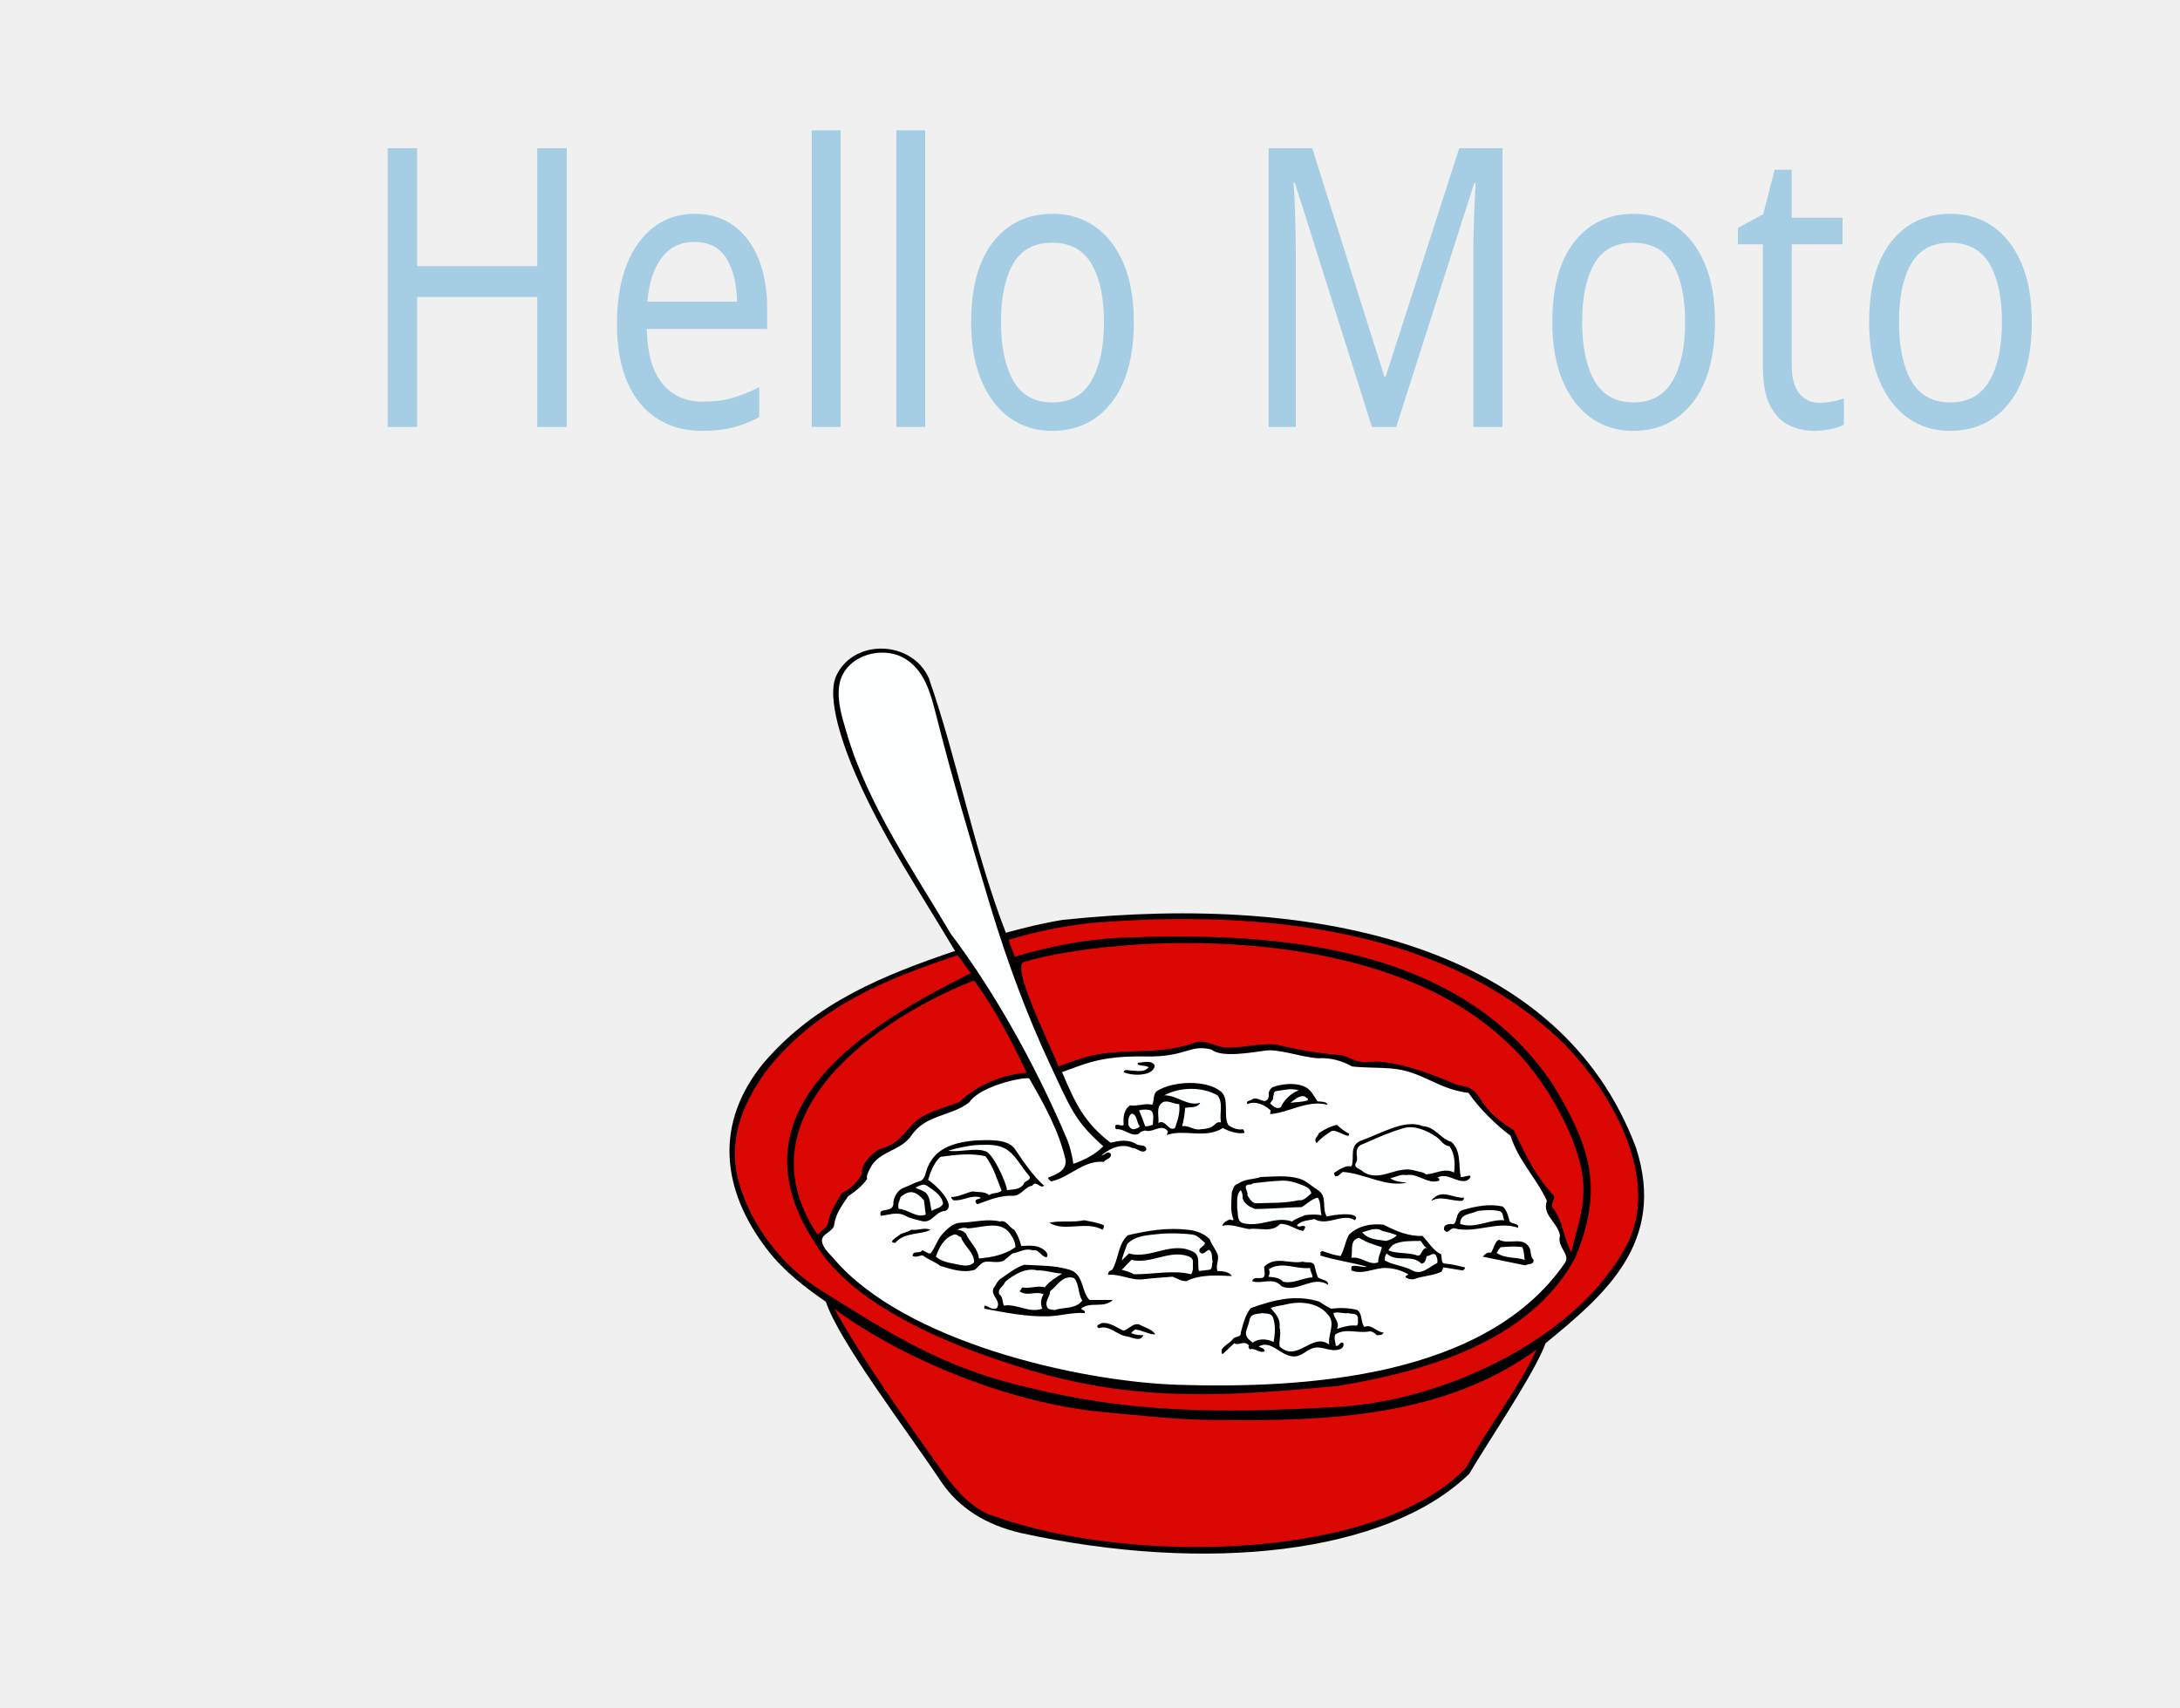
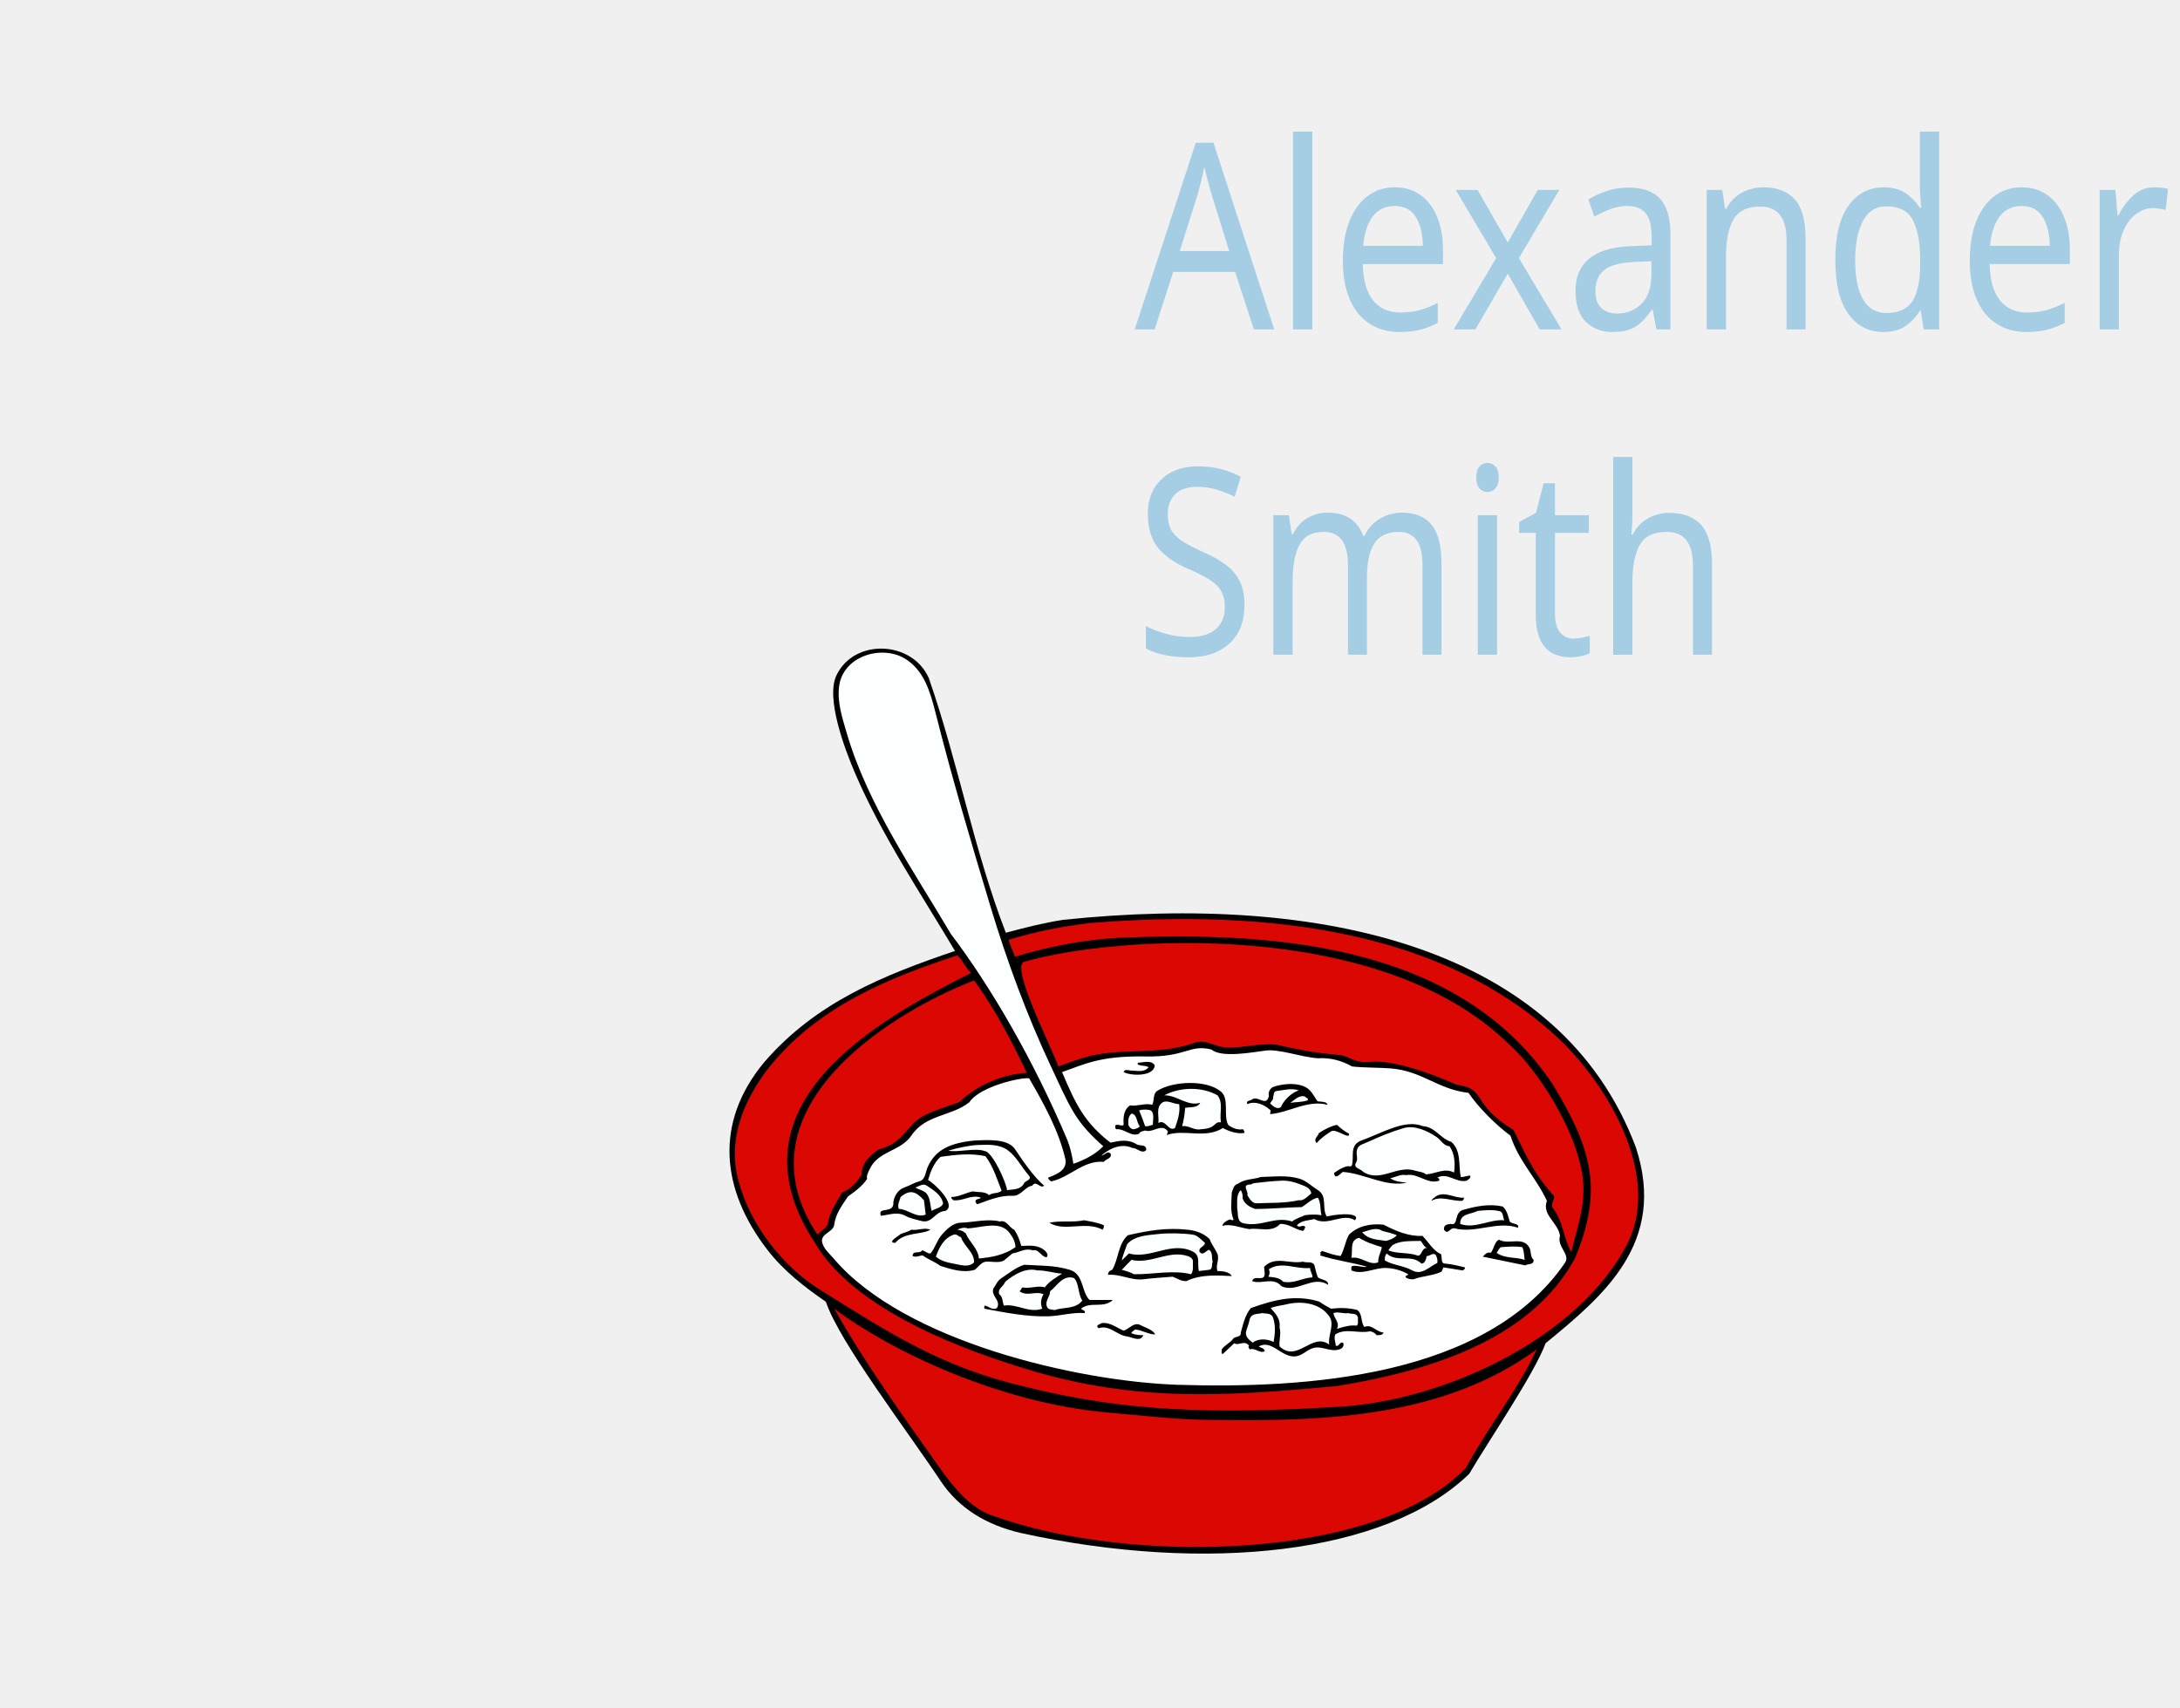
<svg xmlns="http://www.w3.org/2000/svg" version="1.1" width="268" height="210" viewBox="0 0 268 210" xml:space="preserve">
  <defs />
  <g transform="translate(139.5 40.5) scale(0.42 0.5)">
-     <text font-family="'American Purpose'" font-size="96" font-weight="normal" style="stroke: none; stroke-width:0; fill: #A5CEE5; fill-rule: nonzero; opacity: 1; stroke: none;">
-       <tspan x="-227.98" y="24" fill="#A5CEE5" font-family="'American Purpose'" font-weight="normal">Hello Moto</tspan>
-     </text>
+     <text font-family="'American Purpose'" font-size="64" font-weight="normal" style="stroke: none; stroke-width:0; fill: #A5CEE5; fill-rule: nonzero; opacity: 1; stroke: none;">Alexander</text>
+   </g>
+   <g transform="translate(139.5 80.5) scale(0.42 0.5)">
+     <text font-family="'American Purpose'" font-size="64" font-weight="normal" style="stroke: none; stroke-width:0; fill: #A5CEE5; fill-rule: nonzero; opacity: 1; stroke: none;">Smith</text>
  </g>
  <g style="stroke: none; stroke-width: 1; stroke-dasharray: ; stroke-linecap: butt; stroke-linejoin: miter; stroke-miterlimit: 10; fill: none; fill-rule: nonzero; opacity: 1;" transform="translate(89.679 79.74865) scale(0.2 0.21)">
    <path d="M 21.404 242.104 c 31.752 -35.064 73.512 -50.976 117.216 -65.088 c -21.528 -34.488 -45.144 -67.752 -61.704 -104.688 C 71.155 59.44 58.772 28.768 65.9 15.376 c 11.016 -21.456 46.296 -20.088 56.592 1.8 c 17.928 48.96 27.648 100.584 47.376 149.184 c 11.304 -2.88 23.04 -5.76 35.208 -7.56 c 158.544 -15.84 305.857 15.84 352.08 133.272 c 19.152 55.8 -19.8 86.76 -55.512 114.624 c -6.769 17.712 -35.641 58.032 -46.944 76.464 c -50.903 47.088 -161.567 58.464 -275.688 34.632 c -21.384 -4.752 -37.872 -14.544 -48.816 -29.88 c -20.304 -29.16 -62.928 -82.296 -70.92 -105.479 c -13.176 -8.641 -26.064 -18.145 -36 -30.456 C -5.093 316.911 -9.628 277.671 21.404 242.104 L 21.404 242.104 z" style="stroke: none; stroke-width: 1; stroke-dasharray: ; stroke-linecap: butt; stroke-linejoin: miter; stroke-miterlimit: 10; fill: #000000; fill-rule: evenodd; opacity: 1;" transform=" matrix(1 0 0 1 0 0) " stroke-linecap="round" />
    <path d="M 22.124 247.936 c 31.032 -38.952 78.408 -55.872 117.936 -68.328 c 3.384 2.88 5.112 7.416 8.496 10.296 c -58.536 28.008 -151.344 77.4 -96.264 157.68 c 24.048 39.528 91.152 63 131.184 74.52 c 66.672 19.296 122.688 15.696 190.656 9.576 c 52.56 -8.28 117.72 -25.56 145.655 -74.809 c 17.425 -40.031 10.296 -63.935 -13.607 -101.592 c -59.473 -85.032 -178.92 -89.28 -266.904 -85.968 c -21.6 1.152 -42.912 5.112 -63.864 11.088 c -1.08 -3.528 -3.096 -6.48 -3.744 -9.936 c 17.424 -4.968 32.112 -7.704 50.04 -9.792 c 113.472 -8.784 217.368 6.048 286.272 66.168 c 29.808 25.992 65.088 79.776 44.424 120.744 c -29.88 56.232 -113.112 92.809 -177.84 96.336 c -76.464 4.32 -130.464 3.024 -191.16 -11.376 c -52.56 -11.304 -85.464 -32.04 -127.08 -56.735 c -23.112 -13.536 -43.344 -37.872 -50.688 -63.864 C -1.204 288.328 7.867 266.656 22.124 247.936 L 22.124 247.936 z" style="stroke: none; stroke-width: 1; stroke-dasharray: ; stroke-linecap: butt; stroke-linejoin: miter; stroke-miterlimit: 10; fill: #DB0703; fill-rule: evenodd; opacity: 1;" transform=" matrix(1 0 0 1 0 0) " stroke-linecap="round" />
    <path d="M 150.356 194.296 c 13.392 17.352 23.616 36.648 32.4 54.072 c -14.976 0.864 -30.6 7.2 -41.544 17.208 c -10.08 3.528 -22.104 6.265 -28.44 12.744 c -8.136 8.352 -9.36 11.521 -21.528 15.192 c -4.536 3.023 -10.224 7.991 -9.936 14.328 c -2.88 4.752 -7.056 8.855 -12.096 10.655 c -3.168 5.616 -7.416 10.8 -8.496 17.28 c -0.504 3.384 -4.32 4.968 -6.624 7.344 C 4.268 271.84 94.051 215.176 150.356 194.296 L 150.356 194.296 z" style="stroke: none; stroke-width: 1; stroke-dasharray: ; stroke-linecap: butt; stroke-linejoin: miter; stroke-miterlimit: 10; fill: #DB0703; fill-rule: evenodd; opacity: 1;" transform=" matrix(1 0 0 1 0 0) " stroke-linecap="round" />
    <path d="M 232.004 447.232 c 22.392 1.872 44.712 4.464 67.176 4.392 c 67.536 0.864 140.111 -1.655 196.991 -41.256 c -12.096 24.624 -29.592 44.784 -43.344 69.12 c -54.504 54.792 -206.712 56.88 -289.584 28.656 c -12.96 -3.601 -22.608 -13.824 -31.392 -24.984 c -23.4 -31.464 -47.304 -62.784 -67.464 -96.695 C 99.092 411.375 166.196 441.688 232.004 447.232 L 232.004 447.232 z" style="stroke: none; stroke-width: 1; stroke-dasharray: ; stroke-linecap: butt; stroke-linejoin: miter; stroke-miterlimit: 10; fill: #DB0703; fill-rule: evenodd; opacity: 1;" transform=" matrix(1 0 0 1 0 0) " stroke-linecap="round" />
    <path d="M 107.732 5.8 c 11.808 6.696 15.696 19.656 18.792 31.248 c 10.152 38.376 21.888 75.96 33.768 113.544 c 10.296 32.4 22.464 64.008 37.512 94.464 c 4.536 9.072 8.712 18.504 13.968 26.785 c 4.824 7.632 11.304 13.968 18 19.512 c -5.184 5.04 -11.592 7.992 -18.36 10.296 c -0.864 -4.824 -1.872 -9.504 -3.744 -13.968 c -20.592 -46.368 -46.584 -89.136 -71.568 -120.6 c -22.824 -36.793 -51.192 -75.744 -64.008 -117.576 c -2.592 -8.568 -5.904 -17.64 -4.752 -27.144 C 69.571 4.288 93.476 -2.336 107.732 5.8 L 107.732 5.8 z" style="stroke: none; stroke-width: 1; stroke-dasharray: ; stroke-linecap: butt; stroke-linejoin: miter; stroke-miterlimit: 10; fill: #FBFFFF; fill-rule: evenodd; opacity: 1;" transform=" matrix(1 0 0 1 0 0) " stroke-linecap="round" />
    <path d="M 119.54 322.959 c 0.36 2.736 0.72 5.616 1.08 8.425 c -5.832 2.231 -10.944 -3.24 -16.488 -3.313 c -1.152 -2.016 0.36 -4.824 1.08 -6.984 C 110.684 316.696 114.356 317.488 119.54 322.959 L 119.54 322.959 z" style="stroke: none; stroke-width: 1; stroke-dasharray: ; stroke-linecap: butt; stroke-linejoin: miter; stroke-miterlimit: 10; fill: #FBFFFF; fill-rule: evenodd; opacity: 1;" transform=" matrix(1 0 0 1 0 0) " stroke-linecap="round" />
    <path d="M 121.34 314.464 c 4.032 2.592 8.928 5.327 9.936 10.296 c -0.72 2.735 -4.68 2.951 -6.984 4.464 c -1.08 -3.456 -0.648 -6.84 -2.952 -9.936 c -1.44 -2.016 -5.184 -2.52 -7.056 -3.744 C 116.659 314.751 118.892 312.88 121.34 314.464 L 121.34 314.464 z" style="stroke: none; stroke-width: 1; stroke-dasharray: ; stroke-linecap: butt; stroke-linejoin: miter; stroke-miterlimit: 10; fill: #FBFFFF; fill-rule: evenodd; opacity: 1;" transform=" matrix(1 0 0 1 0 0) " stroke-linecap="round" />
    <path d="M 137.9 343.12 c 2.016 -0.576 2.808 1.225 4.392 1.44 c 1.872 5.472 8.208 8.855 8.064 14.76 c -2.88 2.952 -7.344 1.8 -11.016 1.08 c -4.464 -0.864 -8.928 -1.44 -12.456 -4.392 C 128.828 350.68 131.852 344.992 137.9 343.12 L 137.9 343.12 z" style="stroke: none; stroke-width: 1; stroke-dasharray: ; stroke-linecap: butt; stroke-linejoin: miter; stroke-miterlimit: 10; fill: #FBFFFF; fill-rule: evenodd; opacity: 1;" transform=" matrix(1 0 0 1 0 0) " stroke-linecap="round" />
    <path d="M 152.588 290.632 c 6.264 -0.217 13.32 -0.648 18.72 3.239 c 5.184 3.744 8.136 9.576 12.528 14.4 c 2.736 2.952 -2.52 3.168 -2.952 5.112 c -2.16 3.527 -6.552 3.168 -10.296 3.672 c -0.144 -3.816 -8.856 -22.393 -13.608 -22.824 c -5.76 -2.16 -16.848 0.936 -22.464 -0.288 C 139.484 292.432 148.051 290.776 152.588 290.632 L 152.588 290.632 z" style="stroke: none; stroke-width: 1; stroke-dasharray: ; stroke-linecap: butt; stroke-linejoin: miter; stroke-miterlimit: 10; fill: #FBFFFF; fill-rule: evenodd; opacity: 1;" transform=" matrix(1 0 0 1 0 0) " stroke-linecap="round" />
    <path d="M 146.323 339.448 c 8.136 -0.216 19.8 -4.896 25.776 2.592 c 1.944 2.448 3.6 5.112 3.672 8.425 c -6.912 4.607 -14.472 5.903 -22.464 6.623 c -0.432 -5.76 -5.832 -9.575 -8.064 -14.688 c -1.44 -1.296 -3.168 -2.016 -5.184 -2.16 C 141.644 339.448 144.308 338.583 146.323 339.448 L 146.323 339.448 z" style="stroke: none; stroke-width: 1; stroke-dasharray: ; stroke-linecap: butt; stroke-linejoin: miter; stroke-miterlimit: 10; fill: #FBFFFF; fill-rule: evenodd; opacity: 1;" transform=" matrix(1 0 0 1 0 0) " stroke-linecap="round" />
    <path d="M 169.508 370.696 c 5.544 -4.392 12.816 -8.424 19.8 -6.624 c 5.328 -0.144 9.936 1.584 15.12 1.872 c -3.744 2.304 -7.848 4.464 -10.656 8.064 c -3.96 -1.368 -9.144 0.936 -13.608 0 c -1.008 0.575 -0.864 1.655 -1.872 2.232 c 4.464 3.313 9.936 -0.359 14.76 1.8 c -1.728 2.664 -2.016 5.473 -0.792 8.425 c -8.064 2.808 -15.624 -3.024 -23.544 -1.801 c -1.008 -1.872 -0.576 -5.256 -2.88 -6.624 C 164.612 374.728 168.427 373.576 169.508 370.696 L 169.508 370.696 z" style="stroke: none; stroke-width: 1; stroke-dasharray: ; stroke-linecap: butt; stroke-linejoin: miter; stroke-miterlimit: 10; fill: #FBFFFF; fill-rule: evenodd; opacity: 1;" transform=" matrix(1 0 0 1 0 0) " stroke-linecap="round" />
    <path d="M 181.604 183.28 c 55.296 -15.264 217.728 -25.416 296.928 47.808 c 20.88 17.496 48.384 60.552 46.296 88.56 c -0.432 11.736 -4.752 22.607 -7.344 33.768 c -4.968 -8.279 -4.968 -18.432 -11.808 -26.424 c -0.864 -2.736 3.168 -5.904 0 -7.704 c -14.112 -15.264 -19.08 -29.592 -23.832 -37.512 c -26.496 -15.408 -16.128 -24.12 -34.849 -26.424 c -17.136 -7.2 -39.6 -14.616 -52.848 -13.392 c -10.8 1.008 -12.672 -3.528 -19.44 -4.032 c -13.103 -1.08 -22.392 -2.448 -38.735 -6.12 c -10.225 -0.864 -20.16 2.016 -30.168 1.8 c -6.769 -0.144 -13.248 -5.184 -19.801 -2.88 c -23.76 8.208 -46.224 2.088 -69.48 9.144 c -5.04 1.512 -9.576 3.168 -14.328 4.752 C 196.508 230.296 171.812 184.287 181.604 183.28 L 181.604 183.28 z" style="stroke: none; stroke-width: 1; stroke-dasharray: ; stroke-linecap: butt; stroke-linejoin: miter; stroke-miterlimit: 10; fill: #DB0703; fill-rule: evenodd; opacity: 1;" transform=" matrix(1 0 0 1 0 0) " stroke-linecap="round" />
    <path d="M 197.084 376.24 c 4.104 -2.88 7.848 -9.864 14.688 -7.704 c 3.312 3.313 2.304 9.216 5.112 13.176 c -4.248 5.184 -11.232 3.673 -16.92 5.544 c -2.232 -0.359 -4.68 0 -5.112 -2.951 C 194.42 381.28 197.084 379.264 197.084 376.24 L 197.084 376.24 z" style="stroke: none; stroke-width: 1; stroke-dasharray: ; stroke-linecap: butt; stroke-linejoin: miter; stroke-miterlimit: 10; fill: #FBFFFF; fill-rule: evenodd; opacity: 1;" transform=" matrix(1 0 0 1 0 0) " stroke-linecap="round" />
    <path d="M 247.051 357.88 c 11.736 2.735 22.968 -5.904 34.56 -2.232 c 1.296 0.36 2.736 1.152 3.24 2.592 c -0.145 2.736 0.576 5.904 -1.08 8.064 c -11.232 -2.664 -23.4 0.144 -35.28 0 c -2.232 -1.368 -4.824 -1.872 -7.344 -2.593 L 247.051 357.88 L 247.051 357.88 z" style="stroke: none; stroke-width: 1; stroke-dasharray: ; stroke-linecap: butt; stroke-linejoin: miter; stroke-miterlimit: 10; fill: #FBFFFF; fill-rule: evenodd; opacity: 1;" transform=" matrix(1 0 0 1 0 0) " stroke-linecap="round" />
    <path d="M 244.46 348.663 c 4.752 -5.04 12.456 -5.184 19.152 -5.903 c 6.12 -0.648 14.904 -0.505 21.24 0.359 c 2.952 0.433 5.04 2.952 7.416 4.824 c -0.216 2.376 -3.96 2.376 -3.384 5.112 c 2.088 2.808 4.031 -0.648 5.903 -1.08 c 2.448 1.656 1.44 4.607 2.232 6.983 c -0.792 1.584 0.216 4.465 -2.232 4.752 l -6.264 0.721 c -1.152 -4.248 1.224 -9 -3.672 -11.376 c -13.176 -6.408 -26.136 4.68 -39.312 1.08 l -4.392 4.103 C 241.292 356.583 243.668 350.751 244.46 348.663 L 244.46 348.663 z" style="stroke: none; stroke-width: 1; stroke-dasharray: ; stroke-linecap: butt; stroke-linejoin: miter; stroke-miterlimit: 10; fill: #FBFFFF; fill-rule: evenodd; opacity: 1;" transform=" matrix(1 0 0 1 0 0) " stroke-linecap="round" />
    <path d="M 247.412 272.2 c 3.384 1.008 2.663 5.04 4.752 7.416 c -0.648 1.225 -2.304 1.44 -3.672 1.8 c -1.584 0 -2.736 -1.151 -3.312 -2.592 C 244.964 276.232 245.252 273.207 247.412 272.2 L 247.412 272.2 z" style="stroke: none; stroke-width: 1; stroke-dasharray: ; stroke-linecap: butt; stroke-linejoin: miter; stroke-miterlimit: 10; fill: #FBFFFF; fill-rule: evenodd; opacity: 1;" transform=" matrix(1 0 0 1 0 0) " stroke-linecap="round" />
    <path d="M 251.803 270.4 c 2.232 -0.72 3.888 -0.504 5.832 -0.36 c 4.104 0.504 2.592 5.832 2.592 8.784 c -1.584 0.288 -2.952 1.08 -4.752 0.792 C 254.323 276.375 253.172 273.495 251.803 270.4 L 251.803 270.4 z" style="stroke: none; stroke-width: 1; stroke-dasharray: ; stroke-linecap: butt; stroke-linejoin: miter; stroke-miterlimit: 10; fill: #FBFFFF; fill-rule: evenodd; opacity: 1;" transform=" matrix(1 0 0 1 0 0) " stroke-linecap="round" />
    <path d="M 264.692 267.087 c 3.024 -4.103 7.848 -0.359 11.736 -0.359 c 0.72 4.824 -0.936 9.576 -2.592 13.968 c -4.104 2.376 -5.688 -5.472 -10.224 -2.952 C 264.115 274.36 262.46 270.039 264.692 267.087 L 264.692 267.087 z" style="stroke: none; stroke-width: 1; stroke-dasharray: ; stroke-linecap: butt; stroke-linejoin: miter; stroke-miterlimit: 10; fill: #FBFFFF; fill-rule: evenodd; opacity: 1;" transform=" matrix(1 0 0 1 0 0) " stroke-linecap="round" />
    <path d="M 299.972 261.544 c 3.815 4.608 1.008 10.512 2.16 15.84 c -4.896 -0.648 -2.16 3.527 -12.456 4.031 c -3.889 0.864 -7.561 -2.447 -11.448 -1.8 c 1.008 -3.456 1.584 -7.056 1.872 -10.728 c 3.24 -0.576 7.632 0.144 9.216 -2.952 c -7.92 2.231 -14.184 -4.536 -22.104 -4.392 C 277.004 256.648 290.323 256.36 299.972 261.544 L 299.972 261.544 z" style="stroke: none; stroke-width: 1; stroke-dasharray: ; stroke-linecap: butt; stroke-linejoin: miter; stroke-miterlimit: 10; fill: #FBFFFF; fill-rule: evenodd; opacity: 1;" transform=" matrix(1 0 0 1 0 0) " stroke-linecap="round" />
    <path d="M 314.3 317.056 c 0.863 1.368 1.296 2.952 1.08 4.752 c 1.296 3.6 4.464 5.111 7.703 6.264 c 10.152 0 19.009 -0.935 28.656 -1.08 c 3.313 -1.872 6.12 -4.824 9.936 -5.544 c 2.016 3.168 1.296 6.984 2.232 10.296 c -3.456 -0.576 -7.2 -0.432 -10.296 0 c -2.592 1.225 -5.399 1.872 -7.776 3.672 c -10.727 -3.312 -18.72 3.385 -29.735 1.08 c -4.536 -0.935 -3.24 -5.615 -4.032 -8.784 C 312.211 323.968 311.348 319.648 314.3 317.056 L 314.3 317.056 z" style="stroke: none; stroke-width: 1; stroke-dasharray: ; stroke-linecap: butt; stroke-linejoin: miter; stroke-miterlimit: 10; fill: #FBFFFF; fill-rule: evenodd; opacity: 1;" transform=" matrix(1 0 0 1 0 0) " stroke-linecap="round" />
    <path d="M 319.699 392.944 c 1.008 -3.888 4.464 -3.168 7.776 -3.888 c 2.376 0.432 5.688 -0.072 6.624 2.592 c 1.656 4.536 1.296 9.576 0.359 14.328 c -3.527 -1.728 -9.071 -2.376 -12.815 0.359 C 314.516 401.512 318.331 399.64 319.699 392.944 L 319.699 392.944 z" style="stroke: none; stroke-width: 1; stroke-dasharray: ; stroke-linecap: butt; stroke-linejoin: miter; stroke-miterlimit: 10; fill: #FBFFFF; fill-rule: evenodd; opacity: 1;" transform=" matrix(1 0 0 1 0 0) " stroke-linecap="round" />
    <path d="M 322.003 313.024 c 5.761 -0.648 11.736 -1.296 17.641 -1.512 c 3.888 -0.072 7.488 0.72 11.376 2.232 c 2.52 1.008 6.048 1.8 6.624 5.185 c -2.376 1.872 -4.824 4.607 -7.704 4.031 c -8.568 1.872 -17.28 1.44 -25.776 1.801 c -2.88 0.143 -4.464 -2.593 -5.832 -4.752 c 0.792 -2.376 -3.384 -5.616 1.08 -6.265 C 320.491 313.959 321.211 313.456 322.003 313.024 L 322.003 313.024 z" style="stroke: none; stroke-width: 1; stroke-dasharray: ; stroke-linecap: butt; stroke-linejoin: miter; stroke-miterlimit: 10; fill: #FBFFFF; fill-rule: evenodd; opacity: 1;" transform=" matrix(1 0 0 1 0 0) " stroke-linecap="round" />
    <path d="M 331.579 363.352 c 7.776 -4.896 16.92 0.216 25.272 -0.72 c 0.072 2.016 1.512 3.455 1.512 5.472 c -6.264 0.36 -11.52 3.888 -18 2.592 c -2.376 -2.592 -5.904 -2.52 -9.143 -2.952 C 332.155 366.304 332.228 365.008 331.579 363.352 L 331.579 363.352 z" style="stroke: none; stroke-width: 1; stroke-dasharray: ; stroke-linecap: butt; stroke-linejoin: miter; stroke-miterlimit: 10; fill: #FBFFFF; fill-rule: evenodd; opacity: 1;" transform=" matrix(1 0 0 1 0 0) " stroke-linecap="round" />
    <path d="M 334.1 262.696 c 0.647 -1.296 0.072 -3.456 2.231 -3.672 c 4.824 -0.504 8.784 -1.872 13.608 -0.36 c -4.536 1.368 -9.288 5.76 -11.016 9.864 c -2.664 1.512 -4.969 -0.864 -6.624 -2.232 C 332.875 265.072 334.604 263.92 334.1 262.696 L 334.1 262.696 z" style="stroke: none; stroke-width: 1; stroke-dasharray: ; stroke-linecap: butt; stroke-linejoin: miter; stroke-miterlimit: 10; fill: #FBFFFF; fill-rule: evenodd; opacity: 1;" transform=" matrix(1 0 0 1 0 0) " stroke-linecap="round" />
    <path d="M 342.236 383.944 c 8.784 -2.088 20.376 -1.152 26.424 6.984 c 3.601 4.896 -1.008 11.304 0 16.56 c -10.656 -7.488 -19.512 10.872 -30.527 1.08 c -0.504 -3.456 1.151 -7.344 0 -11.016 c 0.647 -5.185 -2.232 -7.849 -5.473 -11.448 C 335.684 384.88 338.995 384.663 342.236 383.944 L 342.236 383.944 z" style="stroke: none; stroke-width: 1; stroke-dasharray: ; stroke-linecap: butt; stroke-linejoin: miter; stroke-miterlimit: 10; fill: #FBFFFF; fill-rule: evenodd; opacity: 1;" transform=" matrix(1 0 0 1 0 0) " stroke-linecap="round" />
    <path d="M 353.972 262.336 c 0.432 1.08 2.088 0.648 1.439 2.16 c -3.311 1.08 -7.128 0.936 -10.655 1.44 C 347.564 264.064 350.371 261.112 353.972 262.336 L 353.972 262.336 z" style="stroke: none; stroke-width: 1; stroke-dasharray: ; stroke-linecap: butt; stroke-linejoin: miter; stroke-miterlimit: 10; fill: #FBFFFF; fill-rule: evenodd; opacity: 1;" transform=" matrix(1 0 0 1 0 0) " stroke-linecap="round" />
    <path d="M 380.396 389.056 c 2.016 0.792 5.112 -0.36 5.904 2.592 c -0.217 1.584 0.575 3.672 -0.721 4.752 c -4.031 -0.504 -8.352 0.72 -12.168 1.872 c 1.944 -3.744 -1.8 -5.976 -2.16 -9.216 C 374.276 387.976 377.587 389.632 380.396 389.056 L 380.396 389.056 z" style="stroke: none; stroke-width: 1; stroke-dasharray: ; stroke-linecap: butt; stroke-linejoin: miter; stroke-miterlimit: 10; fill: #FBFFFF; fill-rule: evenodd; opacity: 1;" transform=" matrix(1 0 0 1 0 0) " stroke-linecap="round" />
    <path d="M 387.02 344.992 c 4.32 2.592 9.144 4.032 13.968 5.473 c -0.792 3.815 -2.232 5.039 -2.232 8.855 c -5.4 2.16 -10.584 -3.816 -16.488 -2.592 C 383.276 352.12 381.043 346.216 387.02 344.992 L 387.02 344.992 z" style="stroke: none; stroke-width: 1; stroke-dasharray: ; stroke-linecap: butt; stroke-linejoin: miter; stroke-miterlimit: 10; fill: #FBFFFF; fill-rule: evenodd; opacity: 1;" transform=" matrix(1 0 0 1 0 0) " stroke-linecap="round" />
    <path d="M 385.579 294.16 c 0.504 -3.672 3.672 -3.815 6.984 -5.399 c 7.2 -3.097 14.04 -5.832 21.744 -7.992 c 6.84 -1.944 14.76 1.656 20.088 5.04 c 3.168 1.943 4.248 5.184 8.136 5.544 c 3.384 4.248 3.528 10.296 2.88 15.408 c -5.976 -2.952 -11.16 0.72 -17.208 1.08 c -1.943 -1.513 -4.607 -1.513 -6.624 -2.16 c -11.376 -3.528 -21.311 7.128 -31.968 0.72 c -1.512 -1.872 -6.552 -2.232 -4.464 -5.472 C 386.444 298.911 385.22 296.32 385.579 294.16 L 385.579 294.16 z" style="stroke: none; stroke-width: 1; stroke-dasharray: ; stroke-linecap: butt; stroke-linejoin: miter; stroke-miterlimit: 10; fill: #FBFFFF; fill-rule: evenodd; opacity: 1;" transform=" matrix(1 0 0 1 0 0) " stroke-linecap="round" />
    <path d="M 388.892 341.68 c 3.96 -0.792 8.496 -3.313 12.456 -0.721 c 3.023 0.721 6.048 1.368 8.855 2.521 c -1.655 1.8 -4.248 2.736 -6.624 3.311 C 398.684 345.999 392.636 346.144 388.892 341.68 L 388.892 341.68 z" style="stroke: none; stroke-width: 1; stroke-dasharray: ; stroke-linecap: butt; stroke-linejoin: miter; stroke-miterlimit: 10; fill: #FBFFFF; fill-rule: evenodd; opacity: 1;" transform=" matrix(1 0 0 1 0 0) " stroke-linecap="round" />
    <path d="M 403.94 354.136 c 6.336 5.615 15.408 0.143 21.311 5.903 c 2.232 0.145 2.952 -2.592 3.313 -4.392 c 2.016 0.143 3.456 -2.088 5.472 -0.792 c 0.864 1.439 1.368 3.024 1.08 4.824 c -4.824 2.016 -9.432 7.487 -15.408 4.392 c -5.399 -2.88 -11.88 -3.023 -16.848 -5.832 C 402.644 356.656 403.003 355.288 403.94 354.136 L 403.94 354.136 z" style="stroke: none; stroke-width: 1; stroke-dasharray: ; stroke-linecap: butt; stroke-linejoin: miter; stroke-miterlimit: 10; fill: #FBFFFF; fill-rule: evenodd; opacity: 1;" transform=" matrix(1 0 0 1 0 0) " stroke-linecap="round" />
    <path d="M 408.692 348.663 c 4.968 -2.16 10.8 -1.727 16.2 -1.872 c 1.296 1.368 1.943 3.601 4.032 4.104 c -3.816 -0.288 -3.168 5.399 -6.265 4.392 c -5.688 -1.943 -12.24 -0.792 -17.64 -2.952 C 406.1 350.751 406.964 349.456 408.692 348.663 L 408.692 348.663 z" style="stroke: none; stroke-width: 1; stroke-dasharray: ; stroke-linecap: butt; stroke-linejoin: miter; stroke-miterlimit: 10; fill: #FBFFFF; fill-rule: evenodd; opacity: 1;" transform=" matrix(1 0 0 1 0 0) " stroke-linecap="round" />
    <path d="M 459.812 329.224 c 4.536 -0.433 10.008 -0.936 14.256 0.359 c 1.728 1.297 1.224 3.456 2.232 5.112 c -9.217 -0.72 -17.929 5.256 -27.145 2.16 C 448.94 330.52 455.995 331.312 459.812 329.224 L 459.812 329.224 z" style="stroke: none; stroke-width: 1; stroke-dasharray: ; stroke-linecap: butt; stroke-linejoin: miter; stroke-miterlimit: 10; fill: #FBFFFF; fill-rule: evenodd; opacity: 1;" transform=" matrix(1 0 0 1 0 0) " stroke-linecap="round" />
    <path d="M 474.068 350.464 c 4.392 -0.288 8.856 -0.721 13.248 0 c 1.296 2.376 0.935 4.896 1.512 7.416 c -5.688 -1.801 -12.023 -0.576 -17.279 -4.104 C 472.411 352.696 472.844 351.4 474.068 350.464 L 474.068 350.464 z" style="stroke: none; stroke-width: 1; stroke-dasharray: ; stroke-linecap: butt; stroke-linejoin: miter; stroke-miterlimit: 10; fill: #FBFFFF; fill-rule: evenodd; opacity: 1;" transform=" matrix(1 0 0 1 0 0) " stroke-linecap="round" />
    <path d="M 64.387 337.288 c 0.864 -6.552 5.04 -11.592 8.496 -16.56 c 4.392 -2.88 8.928 -6.192 11.736 -10.296 c -0.576 -1.8 0.648 -3.816 1.512 -5.544 c 5.184 -10.944 18.864 -10.296 25.704 -19.801 c 8.856 -12.527 24.624 -11.088 35.64 -19.512 c 6.48 -9.36 32.256 -14.76 36.72 -13.968 c 9 14.76 18.432 30.96 22.392 47.808 c 0.504 5.04 -3.024 7.633 -10.656 10.296 c -0.144 1.009 1.08 1.801 1.872 2.232 c 11.52 -2.376 19.728 -12.528 32.328 -11.448 c 1.296 -1.8 4.392 -1.655 4.392 -4.392 c -1.872 -2.809 -3.888 0.576 -5.904 0.72 c 6.84 -5.688 13.968 -6.84 19.152 -4.392 c 2.52 -0.288 5.976 3.888 8.424 1.08 c 0 -3.528 -3.888 -2.16 -5.832 -3.24 c -5.4 -3.24 -10.584 -2.16 -16.2 -1.008 c -15.84 -11.736 -21.24 -22.177 -29.736 -41.328 c 13.608 -4.464 23.04 -9.576 51.048 -9.144 c 25.272 0.576 27.288 -7.344 40.824 -4.032 c 6.119 4.968 25.056 1.584 32.328 0.72 c 8.352 -1.512 22.031 3.6 33.048 4.392 c 7.199 -0.504 14.688 1.296 20.951 4.752 c 4.969 0.72 18.505 0.72 23.689 1.152 c 19.727 1.512 28.8 12.24 47.952 14.328 c 6.264 8.784 16.92 18.864 25.775 25.056 c 5.185 15.192 15.769 24.48 22.393 38.16 c -3.168 8.424 6.912 12.6 8.064 20.521 c -2.088 6.479 6.696 10.8 3.024 15.84 c -48.6 67.319 -160.056 73.655 -237.96 71.352 c -61.344 -1.944 -168.192 -25.271 -211.536 -73.944 c -2.304 -2.592 -5.976 -5.544 -6.984 -9.143 C 55.46 342.472 63.812 341.896 64.387 337.288 L 64.387 337.288 z M 100.748 324.039 c 0.504 -3.6 2.952 -7.271 6.624 -8.496 c 3.168 -1.008 5.976 -2.808 9.216 -3.6 c 4.176 -1.08 3.816 -5.832 5.472 -8.857 c 4.752 -9.792 13.824 -13.68 28.296 -15.048 c 8.712 -0.432 20.88 -1.151 25.2 5.112 c 5.256 7.416 11.088 15.696 17.856 21.313 c -2.448 2.088 -4.824 -3.528 -7.344 0 c -4.68 0.72 -6.84 6.048 -11.808 5.903 c -7.416 -0.359 -14.544 2.376 -21.312 4.752 c -1.368 0.504 -1.296 -0.792 -1.8 -1.44 c 0.288 -1.872 2.448 -0.936 3.312 -2.232 c -5.832 -2.016 -11.232 2.304 -16.92 1.512 c -0.36 -0.647 -1.512 -0.935 -1.08 -1.872 c 4.536 -0.071 8.64 -2.447 13.176 -3.311 c 3.312 0.72 7.344 -0.143 9.936 2.232 c 2.088 -1.656 5.328 -0.721 7.704 -2.593 c -2.88 -6.983 -5.256 -14.4 -9.936 -20.232 c -9.216 -1.944 -18.504 -0.792 -27.576 0.359 c -4.032 3.313 -6.192 8.712 -7.704 13.608 c 3.312 1.512 18 14.328 10.728 18.072 c -6.84 0.288 -7.992 7.775 -15.12 5.832 c -3.168 -0.864 -6.552 -1.368 -9.504 -2.952 c -4.824 -2.592 -10.08 -0.576 -15.12 0 C 90.739 326.2 101.323 331.456 100.748 324.039 L 100.748 324.039 z M 237.115 279.184 c 1.728 -1.225 3.816 0.864 5.184 -0.36 c -0.36 -4.032 -0.072 -9 3.96 -11.376 c 4.536 0.648 9.216 -1.512 13.608 -0.36 c 1.368 -2.52 0.36 -6.408 2.952 -8.063 c 9.36 -5.832 30.313 -6.84 39.313 0.36 c 5.256 4.32 1.296 13.68 4.392 19.44 c 2.664 1.944 5.616 3.096 9.216 2.592 c 0.216 0.721 1.08 1.225 0.72 2.16 c -4.176 0.72 -9.287 -0.864 -13.176 -2.88 c -10.872 6.552 -23.76 0.432 -34.488 4.104 l 0.72 -2.089 c -3.888 -5.184 -9.288 1.152 -14.04 -0.575 c -1.224 0.504 -2.808 0.288 -3.672 1.872 c -4.824 2.159 -8.928 -3.097 -13.968 -2.593 C 236.9 280.984 237.188 280.048 237.115 279.184 L 237.115 279.184 z M 247.412 247.072 c 3.672 0.072 7.488 1.224 10.224 -2.016 c -2.232 -1.296 -7.776 -0.504 -6.552 -2.592 c 3.24 -0.072 7.992 -1.8 10.296 1.44 c -0.288 6.912 -15.048 6.264 -19.08 4.032 C 242.947 245.848 245.036 247.072 247.412 247.072 L 247.412 247.072 z M 320.924 264.136 c 3.888 -3.024 8.855 4.608 10.655 -2.16 c -0.647 -2.304 0.721 -4.104 2.16 -5.184 c 5.544 -1.872 12.96 -2.736 18.792 -0.72 c 5.04 1.728 6.265 5.616 9 9 c 1.728 0.216 5.76 0 6.048 2.016 c -12.311 -3.096 -23.76 4.681 -35.279 5.473 l 0.359 -2.16 c -3.96 -3.6 -9.792 -5.76 -14.328 -3.672 C 317.323 264.496 319.915 264.856 320.924 264.136 L 320.924 264.136 z M 362.396 283.576 c 3.456 -2.088 7.056 -3.96 11.016 -4.752 c 2.088 1.872 4.681 3.888 7.416 5.185 c 0.648 3.888 -7.487 -2.881 -10.728 -1.513 c -3.168 1.8 -6.624 4.176 -9.145 6.984 C 358.579 287.32 361.82 285.448 362.396 283.576 L 362.396 283.576 z M 379.676 303.087 c 1.008 -0.216 2.52 0.648 2.951 -0.72 c 1.44 -5.184 -1.44 -10.8 4.753 -13.968 c 14.76 -5.112 27.647 -13.032 38.951 -8.784 c 7.272 0.36 10.656 7.272 17.28 9.145 c 6.408 5.111 4.392 14.111 5.904 20.592 c 2.088 0.216 4.68 -1.08 5.832 -0.72 c 0.504 1.439 -1.296 2.231 -2.16 2.88 c -6.336 1.584 -11.736 -5.04 -18.072 -1.801 c 0.864 0.217 1.44 0.864 1.152 1.801 c -7.128 2.447 -13.032 -4.608 -20.232 -3.24 c -3.456 -0.72 -6.695 1.296 -9.936 1.8 c 3.023 2.016 6.624 2.232 10.296 2.592 c -12.744 2.88 -25.92 -5.328 -39.313 -6.264 c -1.584 0.864 -2.735 2.88 -4.752 2.592 c -0.144 -0.72 -1.367 -1.584 -0.359 -2.231 C 374.348 305.247 376.867 303.663 379.676 303.087 L 379.676 303.087 z M 307.243 334.335 c 1.152 -0.359 1.872 0.936 2.592 0 c -2.231 -5.04 -1.224 -10.584 -1.079 -15.84 c 0.72 -1.943 1.224 -4.536 3.672 -5.111 c 4.536 -3.024 9.216 -2.448 14.328 -4.032 c 7.92 -0.145 15.983 -1.225 23.903 1.08 c 4.104 1.296 7.561 4.607 11.017 6.624 c 6.12 3.456 2.232 10.872 5.472 15.408 c 10.512 -2.232 20.952 -1.584 17.28 2.231 c -7.416 -4.608 -16.632 3.816 -24.984 -0.72 c -3.6 1.008 -7.632 0.576 -10.656 3.672 c 1.513 2.016 3.744 -0.936 5.185 1.08 c -0.504 0.72 -0.576 1.656 -1.44 2.231 c -4.896 -0.792 -8.712 -4.392 -14.04 -4.103 c -5.256 5.399 -12.888 2.016 -19.08 3.024 c -5.472 -0.793 -11.52 -3.385 -16.487 -1.872 C 303.211 336.28 305.516 334.911 307.243 334.335 L 307.243 334.335 z M 434.756 320.368 c 5.615 -2.664 11.159 1.656 16.92 1.08 c -0.504 0.576 -0.433 1.8 -1.44 1.872 c -6.336 0.288 -13.104 -3.24 -18.72 0 C 431.804 322.024 433.676 321.304 434.756 320.368 L 434.756 320.368 z M 443.396 336.856 c 5.112 1.296 1.439 -7.2 8.28 -8.424 c 7.775 -2.088 15.695 -3.456 23.544 -1.8 c 2.808 2.016 3.672 6.767 4.392 8.783 c 1.512 1.801 5.904 0.792 5.112 3.672 c -12.889 -4.247 -25.992 3.528 -38.952 0.36 c -2.952 -0.72 -4.032 4.248 -6.552 0.792 C 438.787 337.432 441.236 336.999 443.396 336.856 L 443.396 336.856 z M 467.875 353.776 c 2.233 -2.304 2.089 -6.336 5.112 -7.704 c 6.048 3.24 14.904 -2.304 18.792 4.824 c 1.152 2.16 0.288 5.184 2.521 6.984 c 0.143 3.096 -3.456 2.159 -5.112 3.239 c -8.712 -1.728 -17.568 -3.384 -26.136 -5.111 C 464.203 354.856 465.644 353.056 467.875 353.776 L 467.875 353.776 z M 363.548 354.495 c -0.936 -0.792 0 -1.368 0.72 -1.8 c 3.672 1.152 7.344 2.448 11.376 2.952 c 2.448 -4.032 2.736 -8.568 5.184 -12.528 c 5.689 -5.256 13.464 -6.624 21.24 -5.832 c 7.344 3.672 15.552 6.984 23.904 6.553 c 3.815 3.743 6.695 8.855 11.376 10.655 c 0.792 1.872 -0.216 5.328 2.231 5.544 c 4.464 0.288 8.784 1.44 12.456 2.232 c 0.288 0.936 -0.792 1.584 -1.439 1.8 l -11.736 -1.8 l -1.152 2.52 c -5.256 2.448 -11.664 2.448 -17.208 4.464 c -1.728 0.072 -3.527 -0.144 -4.823 -1.151 c -0.433 -1.296 1.151 -0.792 1.512 -1.8 c -4.176 -2.305 -9 -3.528 -13.608 -3.672 c -7.128 -0.217 -14.399 4.248 -21.311 1.439 c 0.144 -0.864 -0.504 -2.304 0.72 -2.592 c 2.88 -0.576 6.336 1.08 8.856 0.432 c -9.288 -2.592 -19.296 -3.672 -28.729 -6.624 C 362.972 354.928 363.331 354.784 363.548 354.495 L 363.548 354.495 z M 328.988 365.944 l -0.359 -4.032 c 7.056 -6.552 15.191 -1.439 23.903 -2.952 c 2.16 0.864 5.328 -0.504 6.912 1.801 c 0.792 2.447 1.152 5.04 2.232 7.344 c 2.159 1.656 6.624 1.368 6.264 4.392 c -9.36 -5.903 -19.08 5.112 -28.656 0.792 c -5.111 -5.688 -12.312 -0.863 -18 -2.952 C 322.436 366.304 328.915 371.127 328.988 365.944 L 328.988 365.944 z M 235.243 363.711 c 3.96 -6.191 3.456 -14.903 9.576 -20.232 c 12.528 -2.736 23.832 -4.608 36.792 -3.24 c 5.184 0.504 9.72 2.016 13.536 5.472 c 1.08 3.097 3.528 5.761 4.824 8.784 c 1.296 3.385 -1.368 6.696 0 9.937 c 5.472 0 7.775 1.296 8.784 2.952 c -8.064 -0.36 -19.08 -1.225 -27.937 2.951 c -3.168 0.072 -5.616 -1.584 -8.424 -2.592 c -6.48 0.504 -12.168 0.792 -18 1.512 c -7.344 0.864 -14.616 -3.311 -21.672 -2.592 C 232.58 364.936 233.876 364.144 235.243 363.711 L 235.243 363.711 z M 196.652 336.136 c 7.128 -1.441 14.256 0 21.312 -1.441 c 4.176 0.792 8.424 1.296 12.168 2.952 c 0.216 1.008 -0.36 1.8 -0.72 2.592 C 218.828 334.84 205.796 341.751 196.652 336.136 L 196.652 336.136 z M 309.835 403.744 c 1.513 -1.08 4.681 -0.504 4.465 -3.311 c 1.512 -5.112 2.592 -10.225 6.191 -14.328 c 7.128 -2.448 14.76 -4.68 22.104 -5.472 c 6.695 -0.721 13.896 -0.217 20.16 1.8 c 2.304 1.655 4.68 2.808 6.983 4.032 c 5.76 -0.576 10.8 -0.576 16.2 0.791 c 3.456 2.593 1.872 7.2 4.392 9.937 c 4.177 -2.016 7.488 3.096 11.736 3.24 c -0.648 1.655 -2.664 1.584 -4.392 1.512 c -0.792 -1.224 -2.448 -2.088 -4.032 -2.232 c -7.128 1.513 -14.832 -2.159 -21.313 1.872 c -0.936 2.16 0.217 4.393 0.36 6.624 c 2.304 0.504 2.16 -2.376 4.392 -1.872 c 0.936 1.368 0 3.097 -1.439 3.673 c -5.977 2.52 -11.448 -2.305 -17.28 -0.36 c -3.672 1.152 -6.479 4.464 -10.656 4.752 c -8.496 0.648 -14.399 -10.08 -22.392 -5.832 c 1.224 0.936 3.528 0.864 3.672 2.88 c -3.312 1.368 -5.904 -2.376 -9.216 -1.08 c -0.144 -0.72 -1.368 -1.439 -0.36 -2.16 c -2.735 -3.672 -6.479 0.217 -9.144 -1.512 l -6.984 6.264 c -1.368 -0.071 -0.504 -1.728 -0.72 -2.592 C 304.436 407.632 307.964 406.552 309.835 403.744 L 309.835 403.744 z M 228.62 394.959 c 5.04 -0.792 9.288 2.593 13.68 4.393 c 3.456 -1.08 6.336 -5.185 10.224 -3.313 c 3.24 1.584 7.704 2.736 9.216 5.544 c -4.536 -0.144 -8.064 -2.592 -12.528 -2.951 c -0.648 0.935 -1.944 1.008 -2.16 2.231 c 2.16 0.864 5.112 1.224 7.344 1.08 c -1.728 4.32 -6.984 1.152 -10.296 0.72 c -6.048 -0.72 -10.44 -6.912 -17.28 -4.752 C 224.659 396.039 227.612 395.751 228.62 394.959 L 228.62 394.959 z M 156.98 384.663 c 2.52 0.433 4.536 2.952 7.416 1.44 c 2.736 -4.536 -3.744 -6.84 -2.232 -11.376 c 1.584 -2.088 2.592 -4.752 5.112 -6.192 c 4.608 -2.88 8.856 -6.336 13.968 -7.775 c 9.288 0.575 18.72 0.216 27.936 2.951 c 8.712 2.593 6.912 12.528 12.096 17.641 c 4.824 0 9.576 0 14.4 0 c -5.904 5.256 -13.824 0.576 -19.512 5.112 c 0.648 1.079 2.88 0.791 2.16 2.592 c -7.272 -0.576 -14.76 1.584 -22.032 1.872 c -13.32 0.432 -27.576 -2.305 -39.672 -4.464 C 156.763 385.888 156.332 385.024 156.98 384.663 L 156.98 384.663 z M 118.387 352.335 c 1.944 0.217 3.168 1.944 5.184 1.801 c 2.88 -3.24 4.032 -7.849 6.984 -11.017 c 2.808 -3.023 6.768 -6.84 11.376 -6.983 c 8.064 -0.217 16.632 -2.521 24.264 -0.721 c 4.104 -1.151 5.688 3.6 8.856 4.824 c 2.016 2.88 3.384 6.12 4.32 9.504 c 5.472 -0.216 10.44 -0.792 14.76 2.952 c 1.08 0.937 2.016 2.808 0.72 3.672 c -3.528 -0.432 -4.752 -5.112 -8.424 -4.032 c -4.68 -1.584 -8.352 1.225 -12.528 1.801 l -5.184 4.103 c -3.096 1.729 -7.776 0.432 -11.016 0.72 c -3.024 0.217 -4.392 2.952 -6.984 4.752 c -7.2 2.017 -14.4 -0.359 -20.952 -2.232 c -3.456 -2.448 -7.488 -3.744 -11.016 -6.192 c -2.016 0.072 -4.104 1.296 -6.192 0.36 C 112.556 352.12 116.947 354.568 118.387 352.335 L 118.387 352.335 z M 105.212 342.76 c 2.16 -0.864 4.608 -1.296 6.624 -2.521 c 3.888 0.576 7.992 -1.512 11.736 0 c -5.544 3.096 -16.128 1.225 -21.672 7.704 C 96.427 347.8 104.132 343.84 105.212 342.76 L 105.212 342.76 z" style="stroke: none; stroke-width: 1; stroke-dasharray: ; stroke-linecap: butt; stroke-linejoin: miter; stroke-miterlimit: 10; fill: #FFFFFF; fill-rule: evenodd; opacity: 1;" transform=" matrix(1 0 0 1 0 0) " stroke-linecap="round" />
  </g>
</svg>
